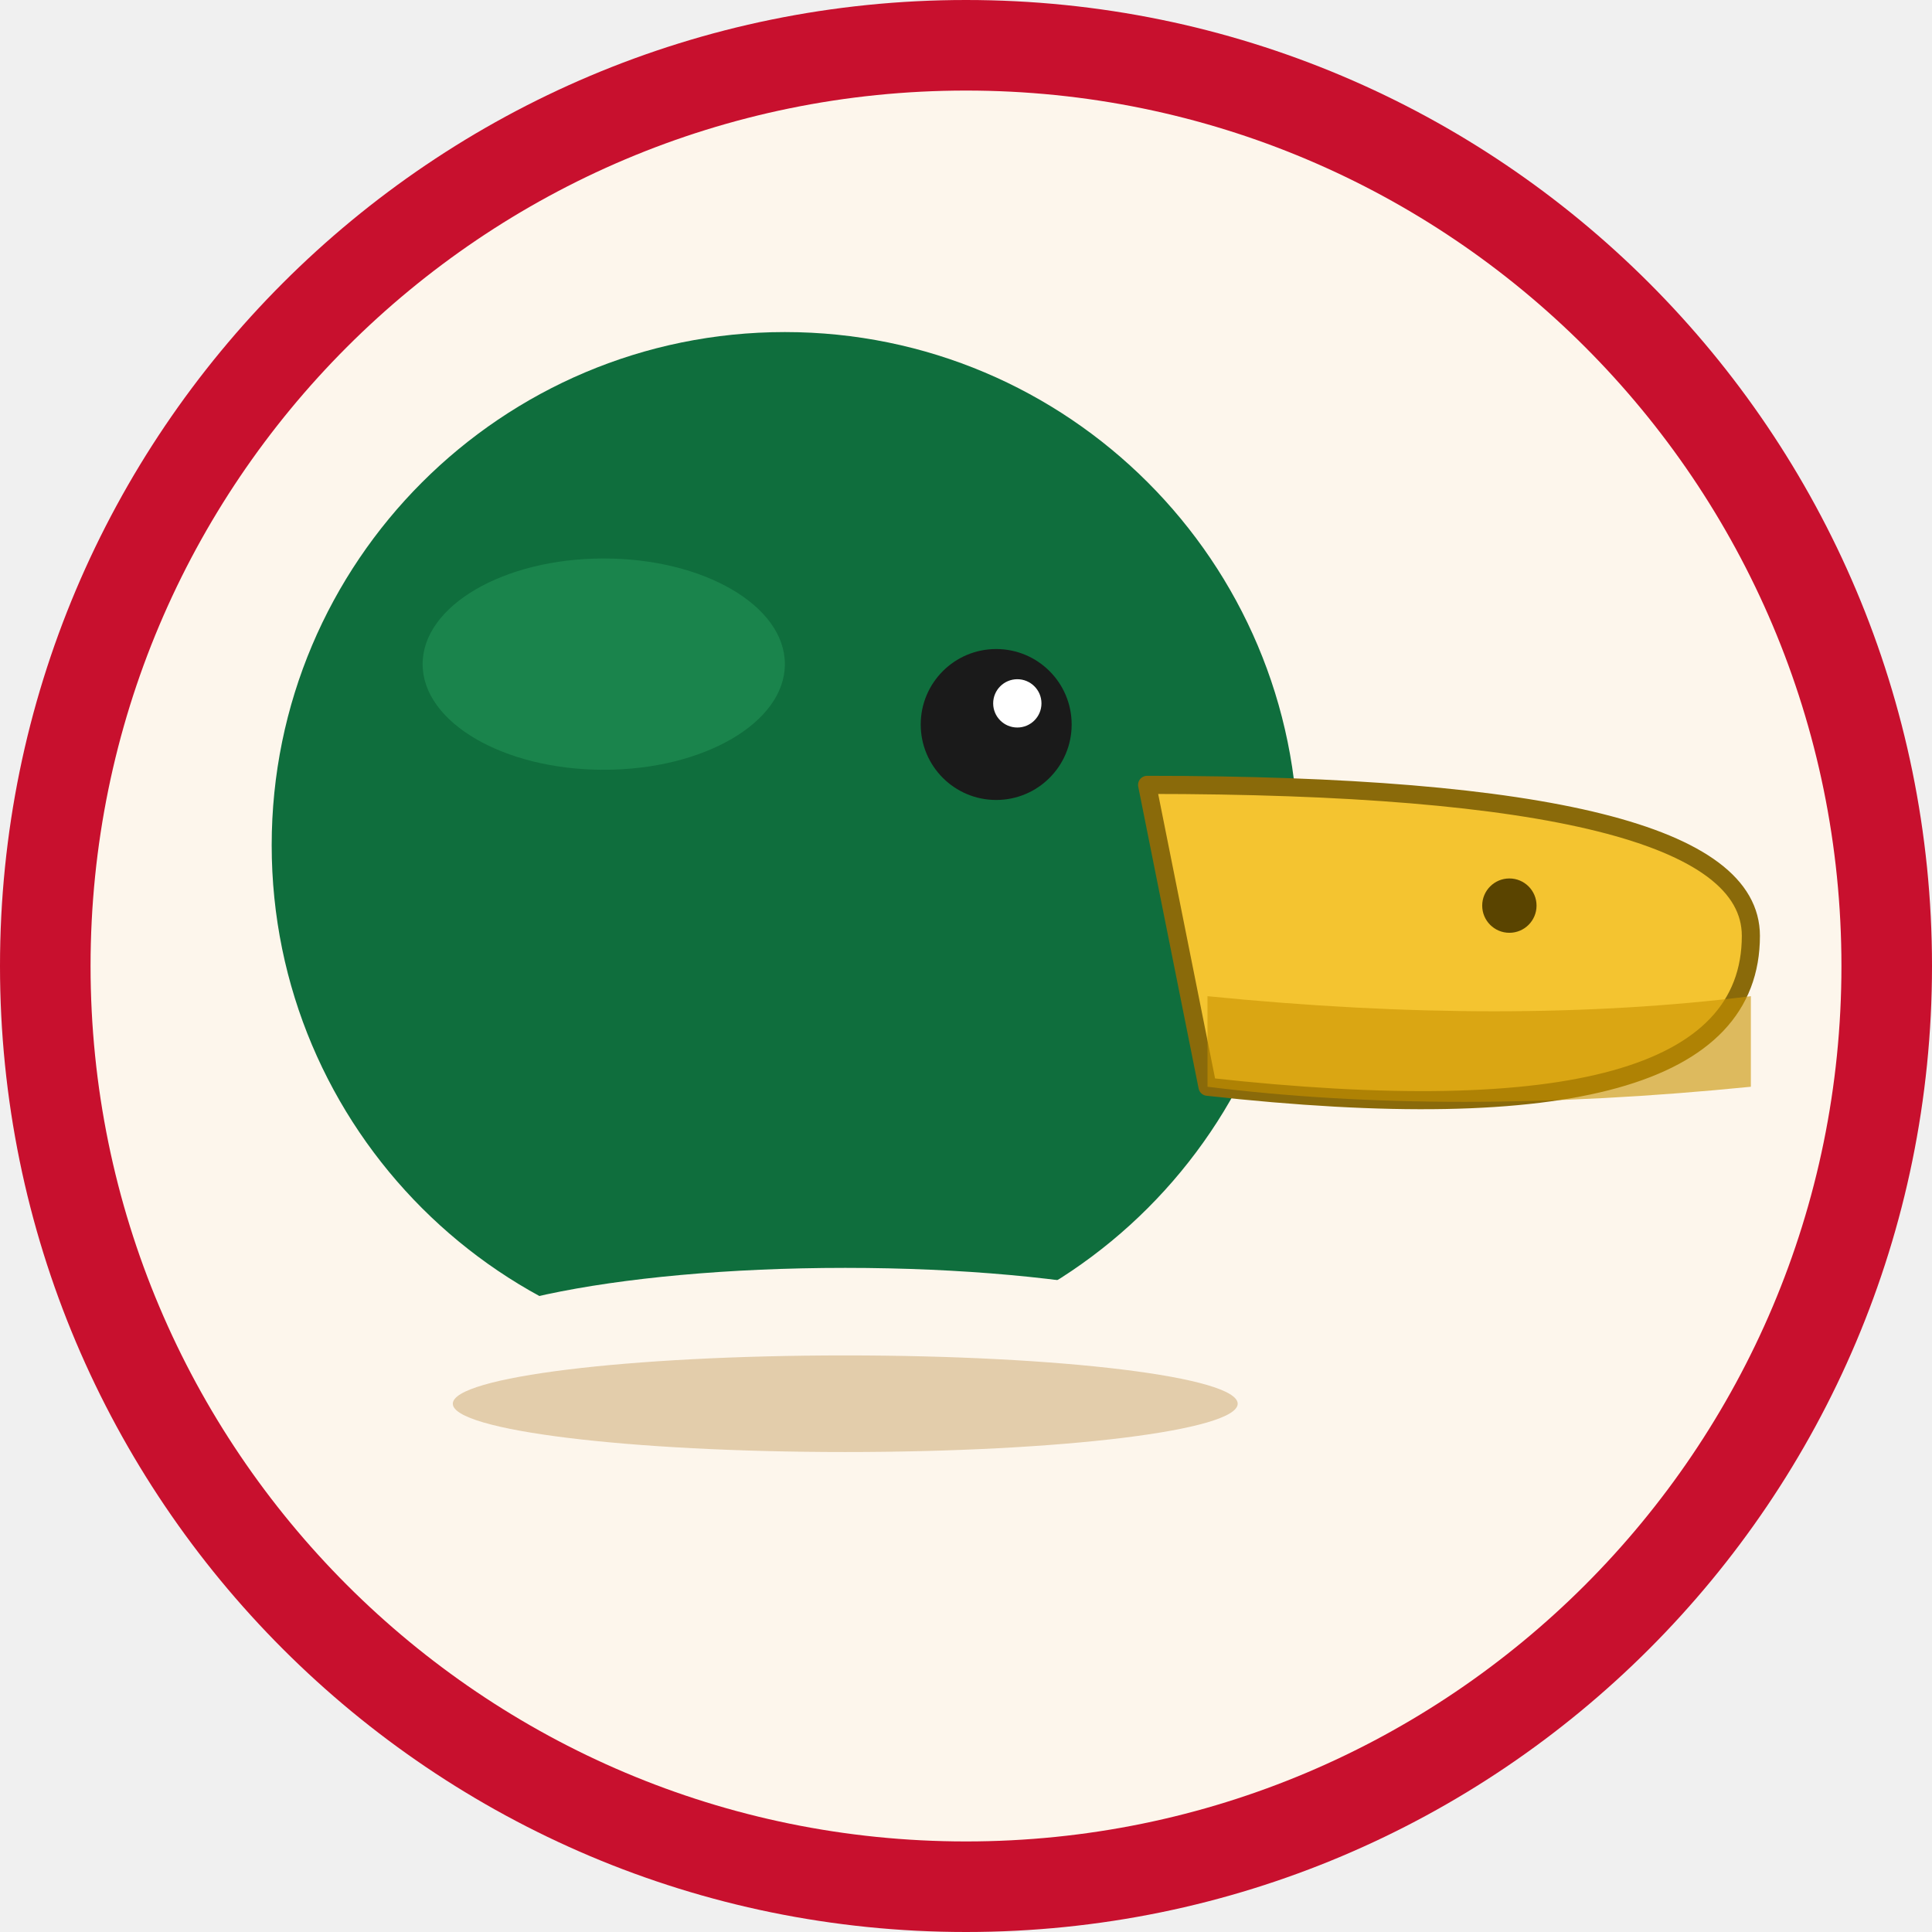
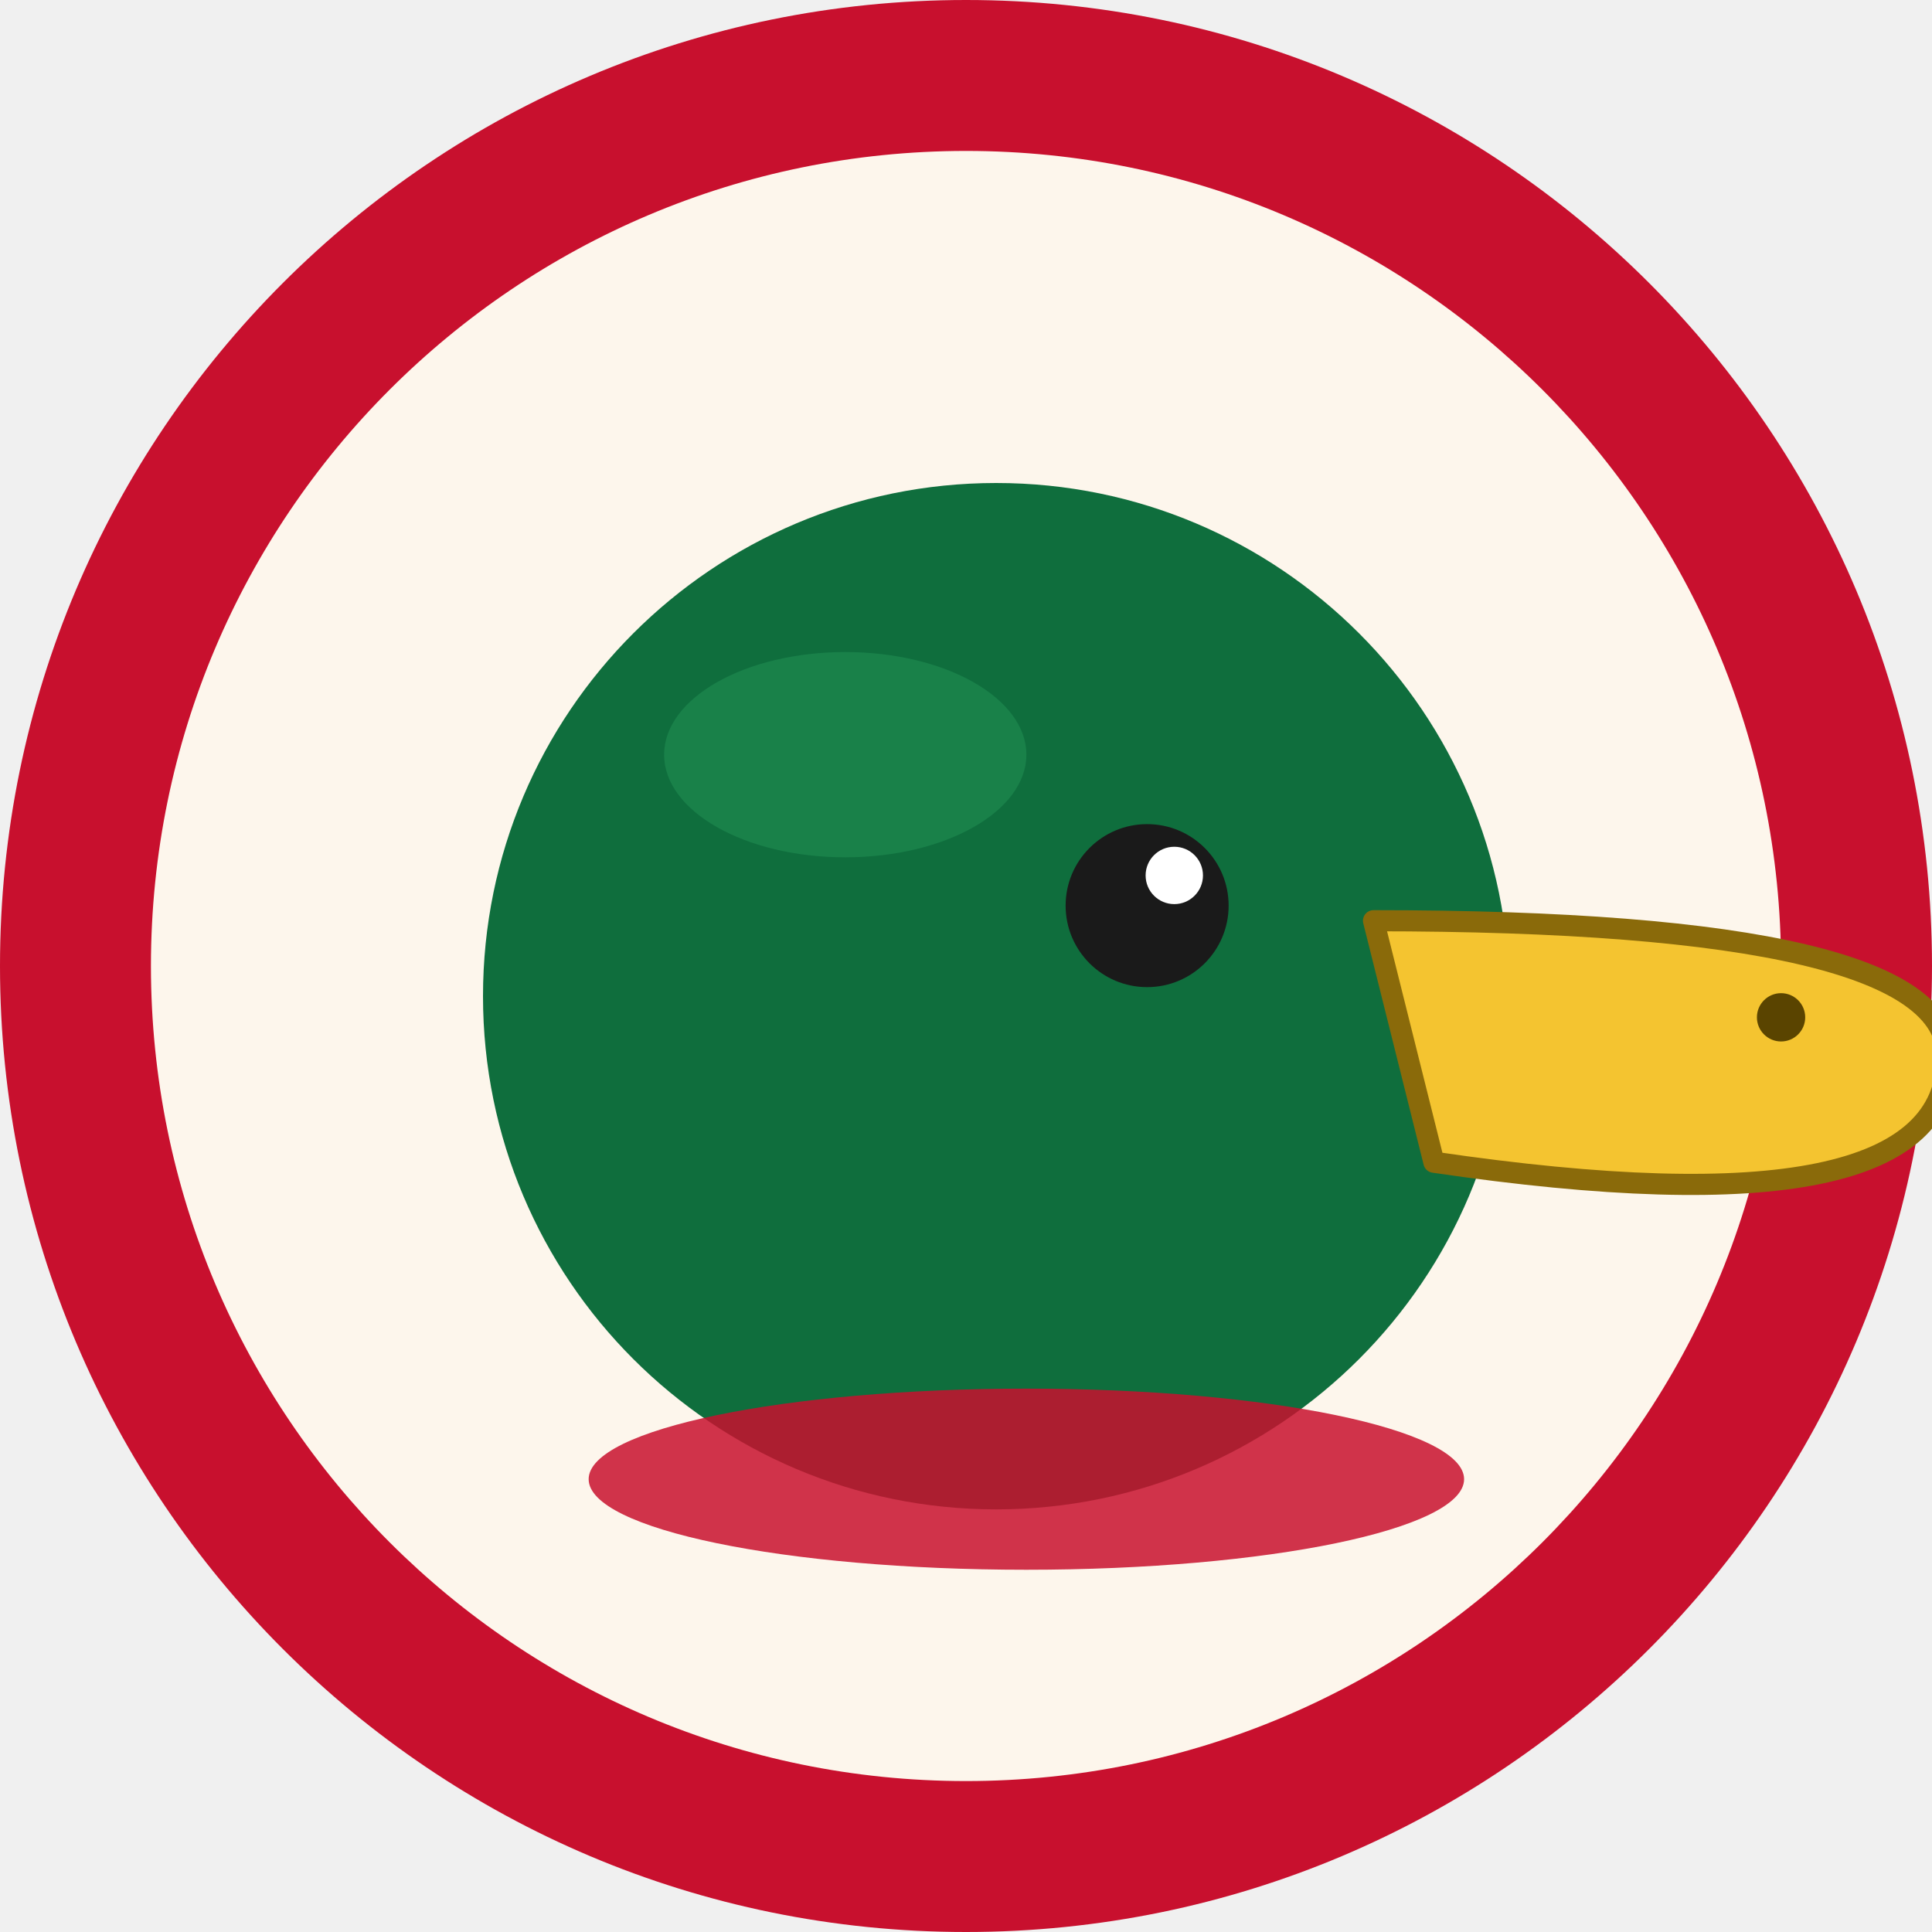
<svg xmlns="http://www.w3.org/2000/svg" viewBox="0 0 64 64">
  <circle cx="32" cy="32" r="32" fill="#C8102E" />
-   <circle cx="32" cy="32" r="29" fill="#fdf6ec" />
-   <circle cx="26" cy="28" r="17" fill="#0f6e3d" />
-   <ellipse cx="20" cy="22" rx="6" ry="3.5" fill="#1f8d52" opacity="0.7" />
-   <ellipse cx="28" cy="45" rx="14" ry="3" fill="#fdf6ec" />
-   <ellipse cx="28" cy="46.5" rx="13" ry="1.6" fill="#c9a36a" opacity="0.5" />
-   <path d="M 38 26 Q 58 26 58 31 Q 58 38 40 36 Z" fill="#f4c430" stroke="#8a6a0a" stroke-width="0.6" stroke-linejoin="round" />
-   <path d="M 40 33 Q 50 34 58 33 L 58 36 Q 48 37 40 36 Z" fill="#c89200" opacity="0.6" />
-   <circle cx="50" cy="30" r="0.9" fill="#5a4400" />
-   <circle cx="33" cy="24" r="2.5" fill="#1a1a1a" />
-   <circle cx="33.7" cy="23.3" r="0.8" fill="#fff" />
+   <circle cx="32" cy="32" r="27" fill="#fdf6ec" />
+   <g transform="translate(33 35)">
+     <circle cx="0" cy="-2" r="17" fill="#0f6e3d" />
+     <ellipse cx="-5" cy="-10" rx="6" ry="3.4" fill="#1f8d52" opacity="0.6" />
+     <ellipse cx="1" cy="14" rx="14.5" ry="3" fill="#C8102E" opacity="0.85" />
+     <path d="M 12.5 -4.5 Q 31.5 -4.5 31.5 0 Q 31.5 6 14.5 3.5 Z" fill="#f4c430" stroke="#8a6a0a" stroke-width="0.7" stroke-linejoin="round" />
+     <circle cx="26" cy="-1.3" r="0.8" fill="#5a4400" />
+     <circle cx="5" cy="-5" r="2.7" fill="#1a1a1a" />
+     <circle cx="5.9" cy="-6" r="0.95" fill="#fff" />
+   </g>
</svg>
